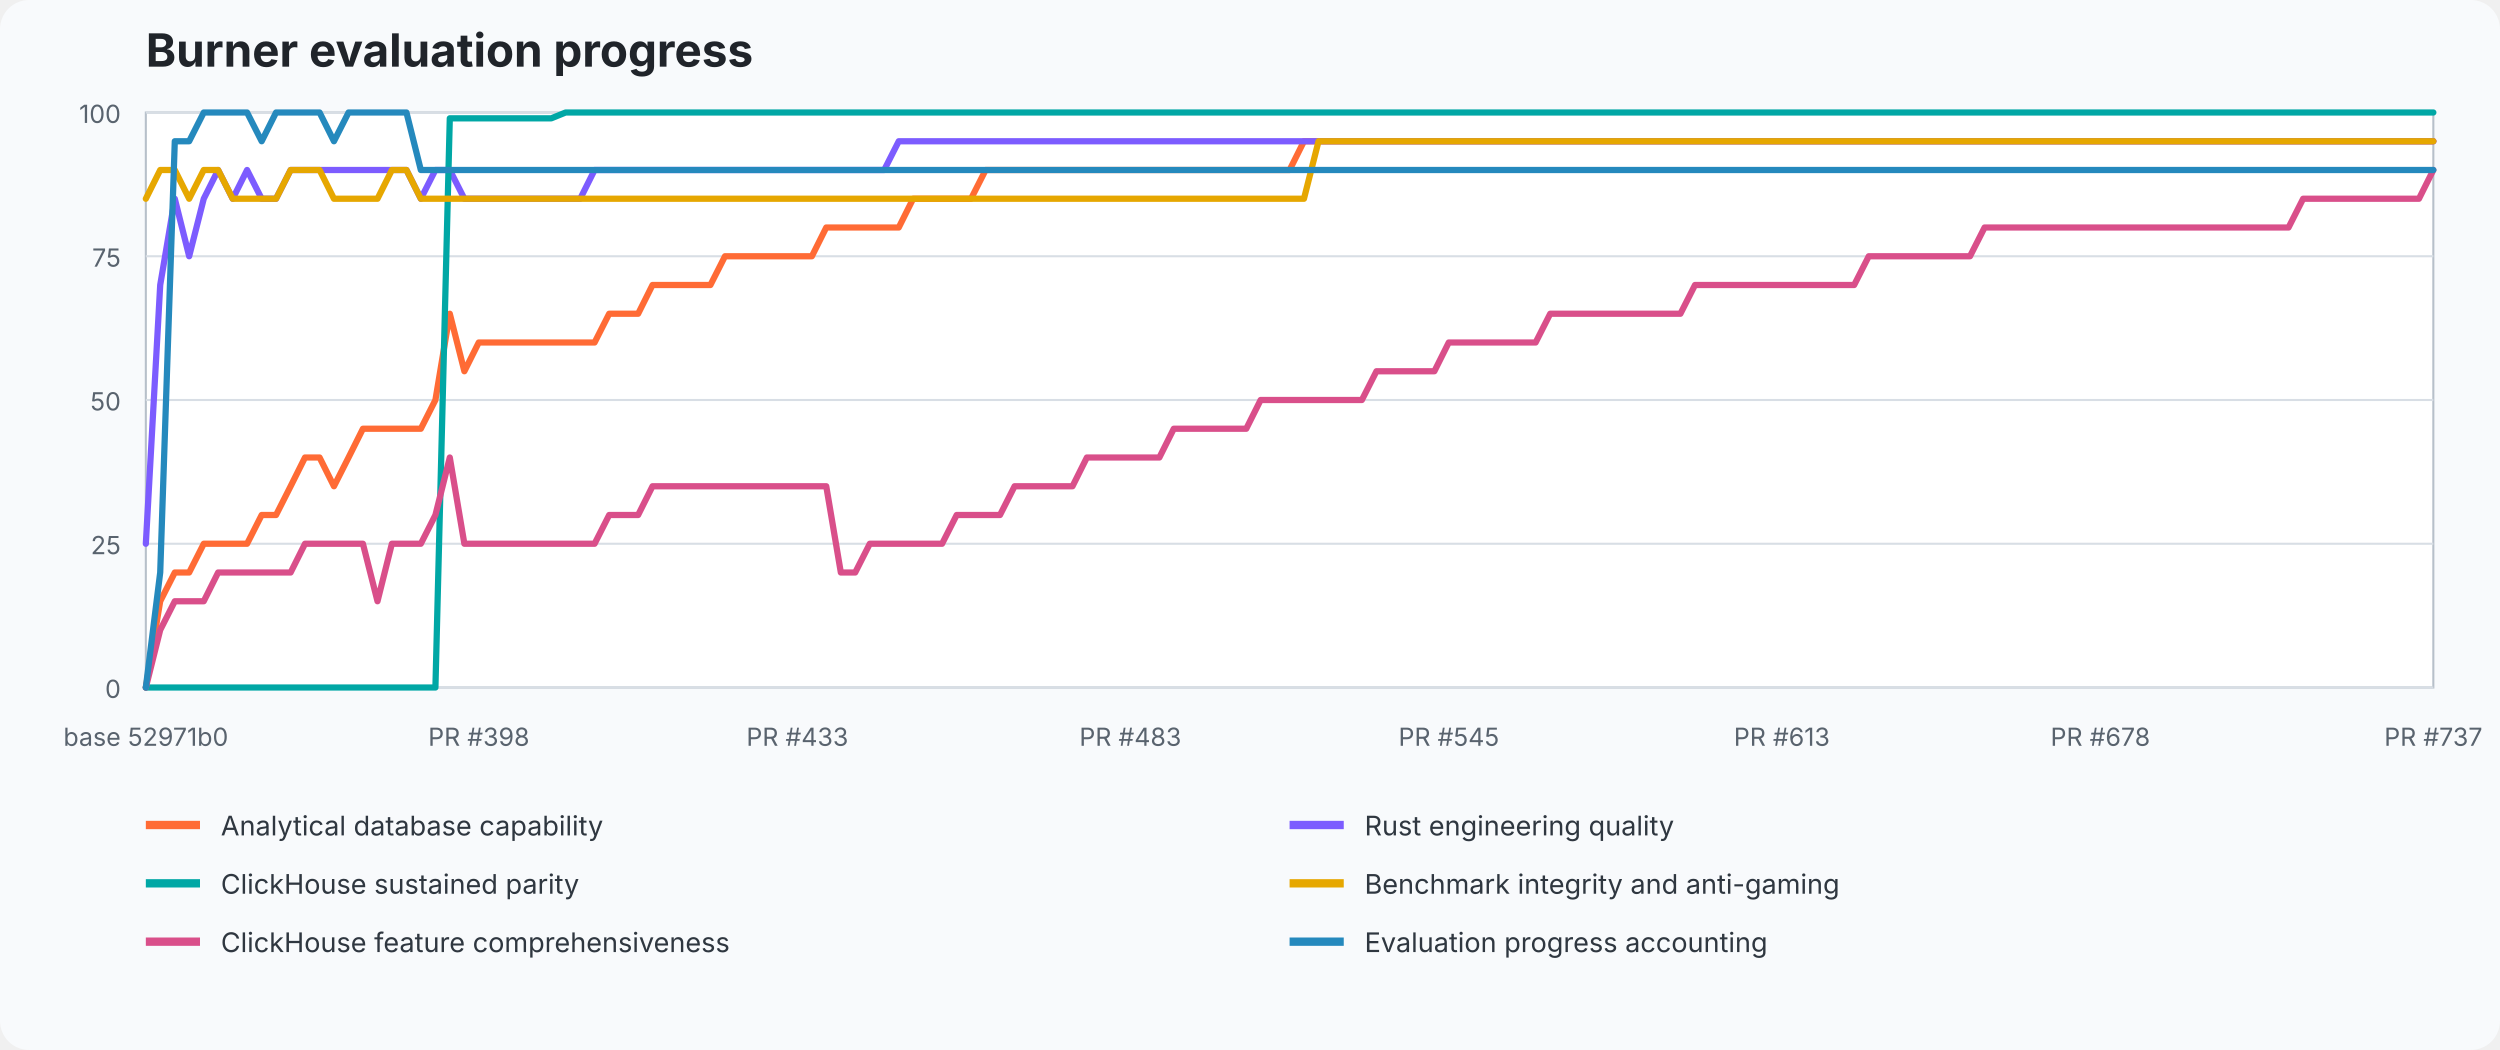
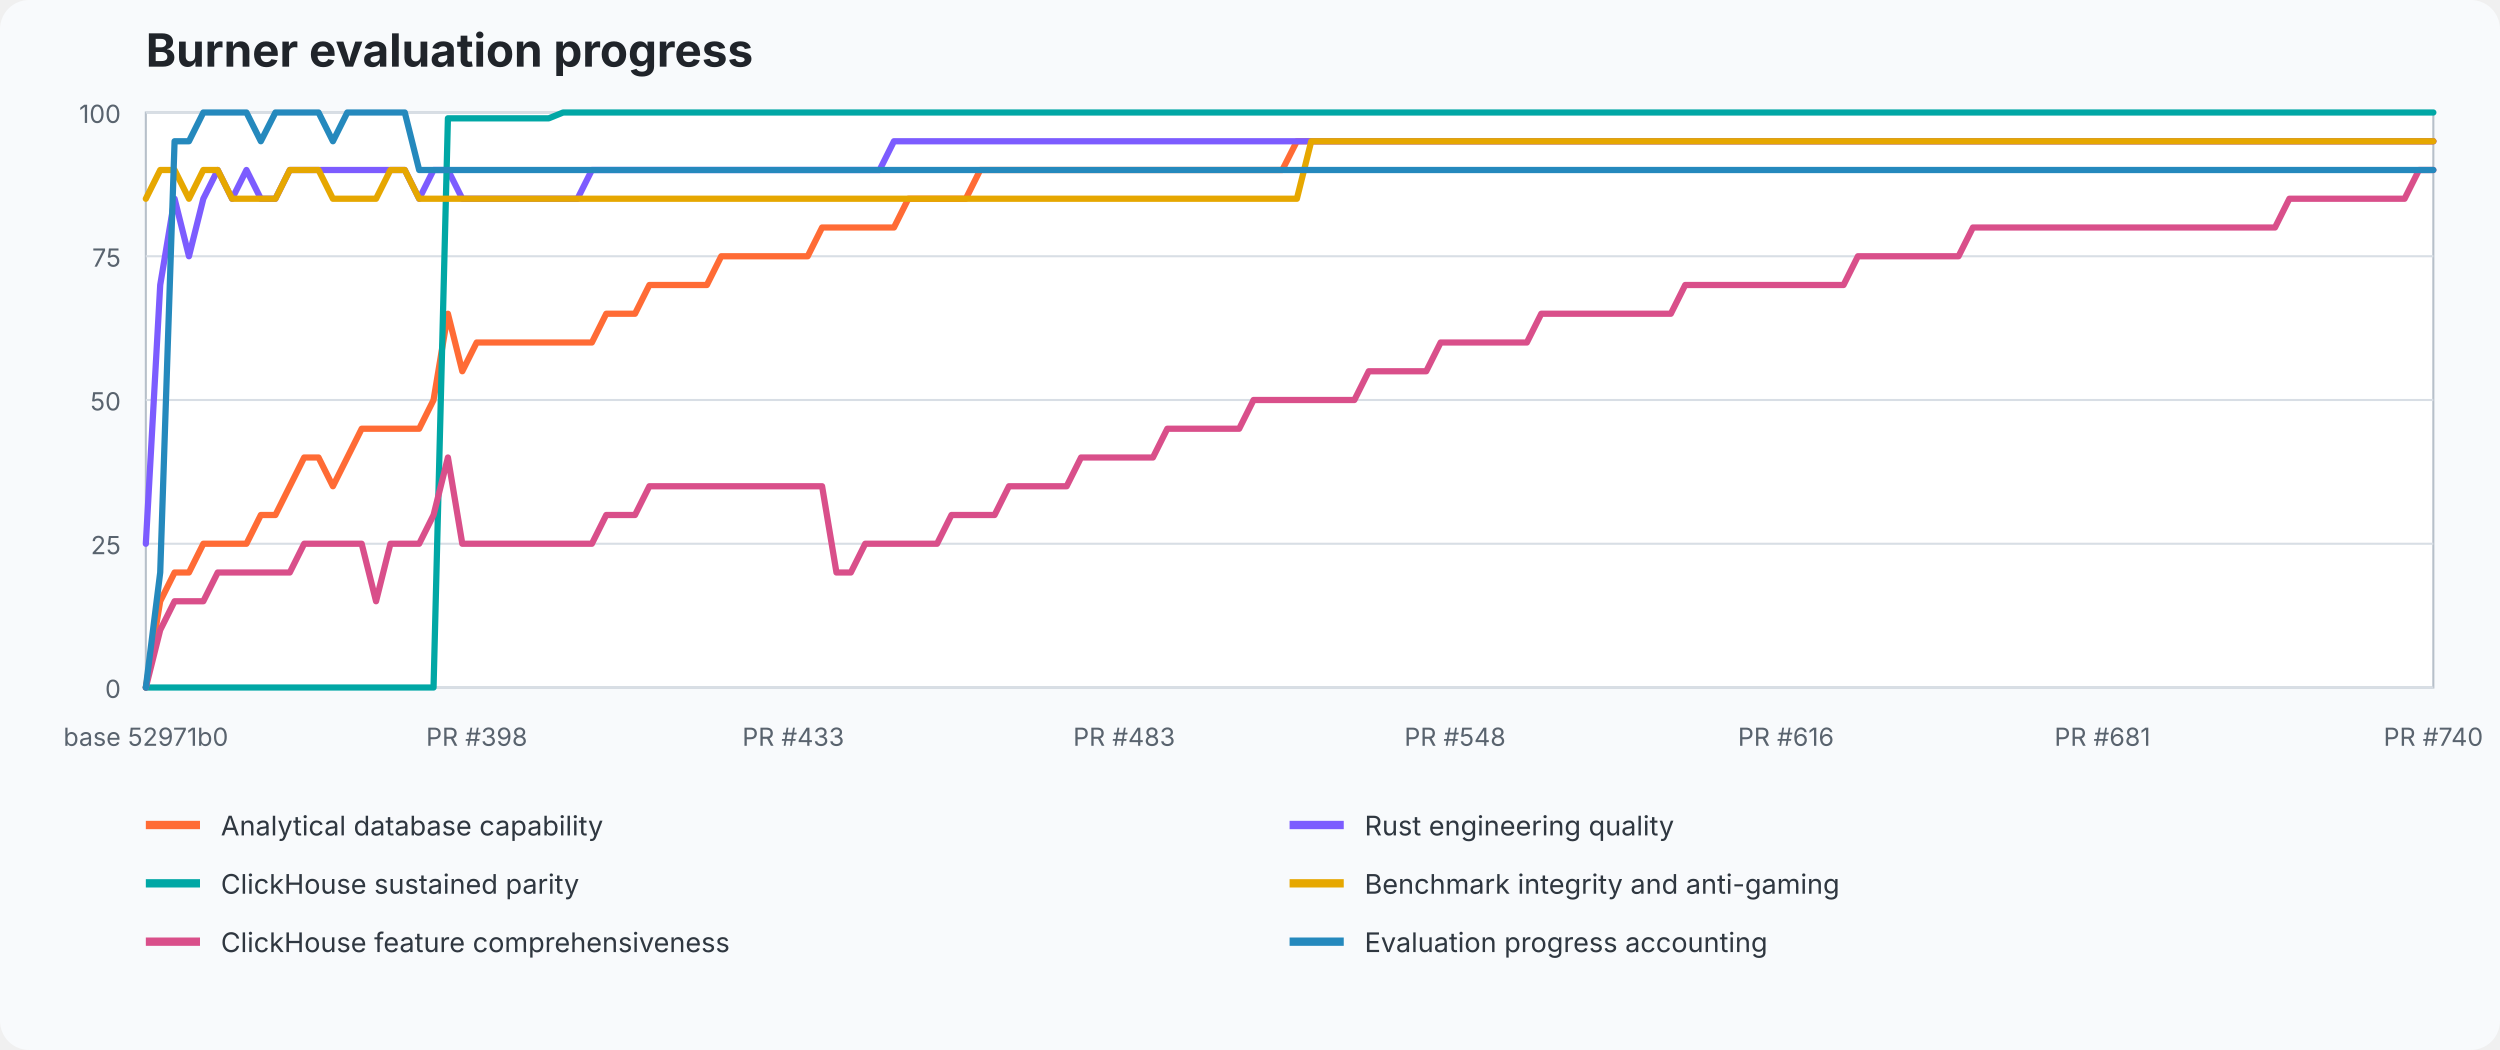
<svg xmlns="http://www.w3.org/2000/svg" width="1200" height="504" viewBox="0 0 1200 504" role="img" aria-labelledby="title desc">
  <style>text{font-family:ui-sans-serif,system-ui,-apple-system,BlinkMacSystemFont,"Segoe UI",sans-serif}.title{font-size:22px;font-weight:700;fill:#20242a}.axis{font-size:12px;fill:#59636e}.legend{font-size:13px;fill:#2f3740}.grid{stroke:#d8dee5;stroke-width:1}.plot{fill:#fff;stroke:#b7c0ca}</style>
  <rect width="100%" height="100%" fill="#f8fafc" rx="14" />
  <text x="70" y="32" class="title">Burner evaluation progress</text>
  <rect x="70" y="54" width="1098" height="276" class="plot" />
  <line x1="70" y1="330" x2="1168" y2="330" class="grid" />
  <text x="58" y="335" text-anchor="end" class="axis">0</text>
  <line x1="70" y1="261" x2="1168" y2="261" class="grid" />
  <text x="58" y="266" text-anchor="end" class="axis">25</text>
  <line x1="70" y1="192" x2="1168" y2="192" class="grid" />
  <text x="58" y="197" text-anchor="end" class="axis">50</text>
  <line x1="70" y1="123" x2="1168" y2="123" class="grid" />
  <text x="58" y="128" text-anchor="end" class="axis">75</text>
  <line x1="70" y1="54" x2="1168" y2="54" class="grid" />
  <text x="58" y="59" text-anchor="end" class="axis">100</text>
-   <polyline points="70.0,330.0 76.9,288.6 83.9,274.8 90.8,274.8 97.8,261.0 104.7,261.0 111.7,261.0 118.6,261.0 125.6,247.2 132.5,247.2 139.5,233.4 146.4,219.6 153.4,219.6 160.3,233.4 167.3,219.6 174.2,205.8 181.2,205.8 188.1,205.8 195.1,205.8 202.0,205.8 209.0,192.0 215.9,150.6 222.9,178.2 229.8,164.4 236.8,164.4 243.7,164.4 250.7,164.4 257.6,164.4 264.6,164.4 271.5,164.4 278.5,164.4 285.4,164.4 292.4,150.6 299.3,150.6 306.3,150.6 313.2,136.8 320.2,136.8 327.1,136.8 334.1,136.8 341.0,136.8 348.0,123.0 354.9,123.0 361.9,123.0 368.8,123.0 375.8,123.0 382.7,123.0 389.7,123.0 396.6,109.2 403.6,109.2 410.5,109.2 417.5,109.2 424.4,109.2 431.4,109.2 438.3,95.4 445.3,95.4 452.2,95.4 459.2,95.4 466.1,95.4 473.1,81.6 480.0,81.6 487.0,81.6 493.9,81.6 500.9,81.6 507.8,81.6 514.8,81.6 521.7,81.6 528.7,81.6 535.6,81.6 542.6,81.6 549.5,81.6 556.5,81.6 563.4,81.6 570.4,81.6 577.3,81.6 584.3,81.6 591.2,81.6 598.2,81.6 605.1,81.6 612.1,81.6 619.0,81.6 625.9,67.8 632.9,67.8 639.8,67.8 646.8,67.8 653.7,67.8 660.7,67.8 667.6,67.8 674.6,67.8 681.5,67.8 688.5,67.8 695.4,67.8 702.4,67.8 709.3,67.8 716.3,67.8 723.2,67.8 730.2,67.8 737.1,67.8 744.1,67.8 751.0,67.8 758.0,67.8 764.9,67.8 771.9,67.8 778.8,67.8 785.8,67.8 792.7,67.8 799.7,67.8 806.6,67.8 813.6,67.8 820.5,67.8 827.5,67.8 834.4,67.8 841.4,67.8 848.3,67.8 855.3,67.8 862.2,67.8 869.2,67.8 876.1,67.8 883.1,67.8 890.0,67.8 897.0,67.8 903.9,67.8 910.9,67.8 917.8,67.8 924.8,67.8 931.7,67.8 938.7,67.8 945.6,67.8 952.6,67.8 959.5,67.8 966.5,67.8 973.4,67.8 980.4,67.8 987.3,67.8 994.3,67.8 1001.2,67.8 1008.2,67.8 1015.1,67.8 1022.1,67.8 1029.0,67.8 1036.0,67.8 1042.9,67.8 1049.9,67.8 1056.8,67.8 1063.8,67.8 1070.7,67.8 1077.7,67.8 1084.6,67.8 1091.6,67.8 1098.5,67.8 1105.5,67.8 1112.4,67.8 1119.4,67.8 1126.3,67.8 1133.3,67.8 1140.2,67.8 1147.2,67.8 1154.1,67.8 1161.1,67.8 1168.0,67.8" fill="none" stroke="#ff6b35" stroke-width="3" stroke-linejoin="round" stroke-linecap="round" />
-   <polyline points="70.0,261.0 76.9,136.8 83.9,95.4 90.8,123.0 97.8,95.4 104.7,81.6 111.7,95.4 118.6,81.6 125.6,95.4 132.5,95.4 139.5,81.6 146.4,81.6 153.4,81.6 160.3,81.6 167.3,81.6 174.2,81.6 181.2,81.6 188.1,81.6 195.1,81.6 202.0,95.4 209.0,81.6 215.9,81.6 222.9,95.4 229.8,95.4 236.8,95.4 243.7,95.4 250.7,95.4 257.6,95.4 264.6,95.4 271.5,95.4 278.5,95.4 285.4,81.6 292.4,81.6 299.3,81.6 306.3,81.6 313.2,81.6 320.2,81.6 327.1,81.6 334.1,81.6 341.0,81.6 348.0,81.6 354.9,81.6 361.9,81.6 368.8,81.6 375.8,81.6 382.7,81.6 389.7,81.6 396.6,81.6 403.6,81.6 410.5,81.6 417.5,81.6 424.4,81.6 431.4,67.8 438.3,67.8 445.3,67.8 452.2,67.8 459.2,67.8 466.1,67.8 473.1,67.8 480.0,67.8 487.0,67.8 493.9,67.8 500.9,67.8 507.8,67.8 514.8,67.8 521.7,67.8 528.7,67.8 535.6,67.8 542.6,67.8 549.5,67.8 556.5,67.8 563.4,67.8 570.4,67.8 577.3,67.8 584.3,67.8 591.2,67.8 598.2,67.8 605.1,67.8 612.1,67.8 619.0,67.8 625.9,67.8 632.9,67.8 639.8,67.8 646.8,67.8 653.7,67.8 660.7,67.8 667.6,67.8 674.6,67.8 681.5,67.8 688.5,67.8 695.4,67.8 702.4,67.8 709.3,67.8 716.3,67.8 723.2,67.8 730.2,67.8 737.1,67.8 744.1,67.8 751.0,67.8 758.0,67.8 764.9,67.8 771.9,67.8 778.8,67.8 785.8,67.8 792.7,67.8 799.7,67.8 806.6,67.8 813.6,67.8 820.5,67.8 827.5,67.8 834.4,67.8 841.4,67.8 848.3,67.8 855.3,67.8 862.2,67.8 869.2,67.8 876.1,67.8 883.1,67.8 890.0,67.8 897.0,67.8 903.9,67.8 910.9,67.8 917.8,67.8 924.8,67.8 931.7,67.8 938.7,67.8 945.6,67.8 952.6,67.8 959.5,67.8 966.5,67.8 973.4,67.8 980.4,67.8 987.3,67.8 994.3,67.8 1001.2,67.8 1008.2,67.8 1015.1,67.8 1022.1,67.8 1029.0,67.8 1036.0,67.8 1042.9,67.8 1049.9,67.8 1056.8,67.8 1063.8,67.8 1070.7,67.8 1077.7,67.8 1084.6,67.8 1091.6,67.8 1098.5,67.8 1105.5,67.8 1112.4,67.8 1119.4,67.8 1126.3,67.8 1133.3,67.8 1140.2,67.8 1147.2,67.8 1154.1,67.8 1161.1,67.8 1168.0,67.8" fill="none" stroke="#7c5cff" stroke-width="3" stroke-linejoin="round" stroke-linecap="round" />
-   <polyline points="70.0,330.0 76.9,330.0 83.9,330.0 90.8,330.0 97.8,330.0 104.7,330.0 111.7,330.0 118.6,330.0 125.6,330.0 132.5,330.0 139.5,330.0 146.4,330.0 153.4,330.0 160.3,330.0 167.3,330.0 174.2,330.0 181.2,330.0 188.1,330.0 195.1,330.0 202.0,330.0 209.0,330.0 215.9,56.8 222.9,56.8 229.8,56.8 236.8,56.8 243.7,56.8 250.7,56.8 257.6,56.8 264.6,56.8 271.5,54.0 278.5,54.0 285.4,54.0 292.4,54.0 299.3,54.0 306.3,54.0 313.2,54.0 320.2,54.0 327.1,54.0 334.1,54.0 341.0,54.0 348.0,54.0 354.9,54.0 361.9,54.0 368.8,54.0 375.8,54.0 382.7,54.0 389.7,54.0 396.6,54.0 403.6,54.0 410.5,54.0 417.5,54.0 424.4,54.0 431.4,54.0 438.3,54.0 445.3,54.0 452.2,54.0 459.2,54.0 466.1,54.0 473.1,54.0 480.0,54.0 487.0,54.0 493.9,54.0 500.9,54.0 507.8,54.0 514.8,54.0 521.7,54.0 528.7,54.0 535.6,54.0 542.6,54.0 549.5,54.0 556.5,54.0 563.4,54.0 570.4,54.0 577.3,54.0 584.3,54.0 591.2,54.0 598.2,54.0 605.1,54.0 612.1,54.0 619.0,54.0 625.9,54.0 632.9,54.0 639.8,54.0 646.8,54.0 653.7,54.0 660.7,54.0 667.6,54.0 674.6,54.0 681.5,54.0 688.5,54.0 695.4,54.0 702.4,54.0 709.3,54.0 716.3,54.0 723.2,54.0 730.2,54.0 737.1,54.0 744.1,54.0 751.0,54.0 758.0,54.0 764.9,54.0 771.9,54.0 778.8,54.0 785.8,54.0 792.7,54.0 799.7,54.0 806.6,54.0 813.6,54.0 820.5,54.0 827.5,54.0 834.4,54.0 841.4,54.0 848.3,54.0 855.3,54.0 862.2,54.0 869.2,54.0 876.1,54.0 883.1,54.0 890.0,54.0 897.0,54.0 903.9,54.0 910.9,54.0 917.8,54.0 924.8,54.0 931.7,54.0 938.7,54.0 945.6,54.0 952.6,54.0 959.5,54.0 966.5,54.0 973.4,54.0 980.4,54.0 987.3,54.0 994.3,54.0 1001.2,54.0 1008.2,54.0 1015.1,54.0 1022.1,54.0 1029.0,54.0 1036.0,54.0 1042.9,54.0 1049.9,54.0 1056.8,54.0 1063.8,54.0 1070.7,54.0 1077.7,54.0 1084.6,54.0 1091.6,54.0 1098.5,54.0 1105.5,54.0 1112.4,54.0 1119.4,54.0 1126.3,54.0 1133.3,54.0 1140.2,54.0 1147.2,54.0 1154.1,54.0 1161.1,54.0 1168.0,54.0" fill="none" stroke="#00a7a5" stroke-width="3" stroke-linejoin="round" stroke-linecap="round" />
-   <polyline points="70.0,95.4 76.9,81.6 83.9,81.6 90.8,95.4 97.8,81.6 104.7,81.6 111.7,95.4 118.6,95.4 125.6,95.4 132.5,95.4 139.5,81.6 146.4,81.6 153.4,81.6 160.3,95.4 167.3,95.4 174.2,95.4 181.2,95.4 188.1,81.6 195.1,81.6 202.0,95.4 209.0,95.4 215.9,95.4 222.9,95.4 229.8,95.4 236.8,95.4 243.7,95.4 250.7,95.4 257.6,95.4 264.6,95.4 271.5,95.4 278.5,95.4 285.4,95.4 292.4,95.4 299.3,95.4 306.3,95.4 313.2,95.4 320.2,95.4 327.1,95.4 334.1,95.4 341.0,95.4 348.0,95.4 354.9,95.4 361.9,95.4 368.8,95.4 375.8,95.4 382.7,95.4 389.7,95.4 396.6,95.4 403.6,95.4 410.5,95.4 417.5,95.4 424.4,95.4 431.4,95.4 438.3,95.4 445.3,95.4 452.2,95.4 459.2,95.4 466.1,95.4 473.1,95.4 480.0,95.4 487.0,95.4 493.9,95.4 500.9,95.4 507.8,95.4 514.8,95.4 521.7,95.4 528.7,95.4 535.6,95.4 542.6,95.4 549.5,95.4 556.5,95.4 563.4,95.4 570.4,95.4 577.3,95.4 584.3,95.4 591.2,95.4 598.2,95.4 605.1,95.4 612.1,95.4 619.0,95.4 625.9,95.4 632.9,67.8 639.8,67.8 646.8,67.8 653.7,67.8 660.7,67.8 667.6,67.8 674.6,67.8 681.5,67.8 688.5,67.8 695.4,67.8 702.4,67.8 709.3,67.8 716.3,67.8 723.2,67.8 730.2,67.8 737.1,67.8 744.1,67.8 751.0,67.8 758.0,67.8 764.9,67.8 771.9,67.8 778.8,67.8 785.8,67.8 792.7,67.8 799.7,67.8 806.6,67.8 813.6,67.8 820.5,67.8 827.5,67.8 834.4,67.8 841.4,67.8 848.3,67.8 855.3,67.8 862.2,67.8 869.2,67.8 876.1,67.8 883.1,67.8 890.0,67.8 897.0,67.8 903.9,67.8 910.9,67.8 917.8,67.8 924.8,67.8 931.7,67.8 938.7,67.8 945.6,67.8 952.6,67.8 959.5,67.8 966.5,67.8 973.4,67.8 980.4,67.8 987.3,67.8 994.3,67.8 1001.2,67.8 1008.2,67.8 1015.1,67.8 1022.1,67.8 1029.0,67.8 1036.0,67.8 1042.9,67.8 1049.9,67.8 1056.8,67.8 1063.8,67.8 1070.7,67.8 1077.7,67.8 1084.6,67.8 1091.6,67.8 1098.5,67.8 1105.5,67.8 1112.4,67.8 1119.4,67.8 1126.3,67.8 1133.3,67.8 1140.2,67.8 1147.2,67.8 1154.1,67.8 1161.1,67.8 1168.0,67.8" fill="none" stroke="#e6a700" stroke-width="3" stroke-linejoin="round" stroke-linecap="round" />
-   <polyline points="70.0,330.0 76.9,302.4 83.9,288.6 90.8,288.6 97.8,288.6 104.7,274.8 111.7,274.8 118.6,274.8 125.6,274.8 132.5,274.8 139.5,274.8 146.4,261.0 153.4,261.0 160.3,261.0 167.3,261.0 174.2,261.0 181.2,288.6 188.1,261.0 195.1,261.0 202.0,261.0 209.0,247.2 215.9,219.6 222.9,261.0 229.8,261.0 236.8,261.0 243.7,261.0 250.7,261.0 257.6,261.0 264.6,261.0 271.5,261.0 278.5,261.0 285.4,261.0 292.4,247.2 299.3,247.2 306.3,247.2 313.2,233.4 320.2,233.4 327.1,233.4 334.1,233.4 341.0,233.4 348.0,233.4 354.9,233.4 361.9,233.4 368.8,233.4 375.8,233.4 382.7,233.4 389.7,233.4 396.6,233.4 403.6,274.8 410.5,274.8 417.5,261.0 424.4,261.0 431.4,261.0 438.3,261.0 445.3,261.0 452.2,261.0 459.2,247.2 466.1,247.2 473.1,247.2 480.0,247.2 487.0,233.4 493.9,233.4 500.9,233.4 507.8,233.4 514.8,233.4 521.7,219.6 528.7,219.6 535.6,219.6 542.6,219.6 549.5,219.6 556.5,219.6 563.4,205.8 570.4,205.8 577.3,205.8 584.3,205.8 591.2,205.8 598.2,205.8 605.1,192.0 612.1,192.0 619.0,192.0 625.9,192.0 632.9,192.0 639.8,192.0 646.8,192.0 653.7,192.0 660.7,178.2 667.6,178.2 674.6,178.2 681.5,178.2 688.5,178.2 695.4,164.4 702.4,164.4 709.3,164.4 716.3,164.4 723.2,164.4 730.2,164.4 737.1,164.4 744.1,150.6 751.0,150.6 758.0,150.6 764.9,150.6 771.9,150.6 778.8,150.6 785.8,150.6 792.7,150.6 799.7,150.6 806.6,150.6 813.6,136.8 820.5,136.8 827.5,136.8 834.4,136.8 841.4,136.8 848.3,136.8 855.3,136.8 862.2,136.8 869.2,136.8 876.1,136.8 883.1,136.8 890.0,136.8 897.0,123.0 903.9,123.0 910.9,123.0 917.8,123.0 924.8,123.0 931.7,123.0 938.7,123.0 945.6,123.0 952.6,109.2 959.5,109.2 966.5,109.2 973.4,109.2 980.4,109.2 987.3,109.2 994.3,109.2 1001.2,109.2 1008.2,109.2 1015.1,109.2 1022.1,109.2 1029.0,109.2 1036.0,109.2 1042.9,109.2 1049.9,109.2 1056.8,109.2 1063.8,109.2 1070.7,109.2 1077.7,109.2 1084.6,109.2 1091.6,109.2 1098.5,109.2 1105.5,95.4 1112.4,95.4 1119.4,95.4 1126.3,95.4 1133.3,95.4 1140.2,95.4 1147.2,95.4 1154.1,95.4 1161.1,95.4 1168.0,81.6" fill="none" stroke="#d94f8a" stroke-width="3" stroke-linejoin="round" stroke-linecap="round" />
-   <polyline points="70.0,330.0 76.9,274.8 83.9,67.8 90.8,67.8 97.8,54.0 104.7,54.0 111.7,54.0 118.6,54.0 125.6,67.8 132.5,54.0 139.5,54.0 146.4,54.0 153.4,54.0 160.3,67.8 167.3,54.0 174.2,54.0 181.2,54.0 188.1,54.0 195.1,54.0 202.0,81.6 209.0,81.6 215.9,81.6 222.9,81.6 229.8,81.6 236.8,81.6 243.7,81.6 250.7,81.6 257.6,81.6 264.6,81.6 271.5,81.6 278.5,81.6 285.4,81.6 292.4,81.6 299.3,81.6 306.3,81.6 313.2,81.6 320.2,81.6 327.1,81.6 334.1,81.6 341.0,81.6 348.0,81.6 354.9,81.6 361.9,81.6 368.8,81.6 375.8,81.6 382.7,81.6 389.7,81.6 396.6,81.6 403.6,81.6 410.5,81.6 417.5,81.6 424.4,81.6 431.4,81.6 438.3,81.6 445.3,81.6 452.2,81.6 459.2,81.6 466.1,81.6 473.1,81.6 480.0,81.6 487.0,81.6 493.9,81.6 500.9,81.6 507.8,81.6 514.8,81.6 521.7,81.6 528.7,81.6 535.6,81.6 542.6,81.6 549.5,81.6 556.5,81.6 563.4,81.6 570.4,81.6 577.3,81.6 584.3,81.6 591.2,81.6 598.2,81.6 605.1,81.6 612.1,81.6 619.0,81.6 625.9,81.6 632.9,81.6 639.8,81.6 646.8,81.6 653.7,81.6 660.7,81.6 667.6,81.6 674.6,81.6 681.5,81.6 688.5,81.6 695.4,81.6 702.4,81.6 709.3,81.6 716.3,81.6 723.2,81.6 730.2,81.6 737.1,81.6 744.1,81.6 751.0,81.6 758.0,81.6 764.9,81.6 771.9,81.6 778.8,81.6 785.8,81.6 792.7,81.6 799.7,81.6 806.6,81.6 813.6,81.6 820.5,81.6 827.5,81.6 834.4,81.6 841.4,81.6 848.3,81.6 855.3,81.6 862.2,81.6 869.2,81.6 876.1,81.6 883.1,81.6 890.0,81.6 897.0,81.6 903.9,81.6 910.9,81.6 917.8,81.6 924.8,81.6 931.7,81.6 938.7,81.6 945.6,81.6 952.6,81.6 959.5,81.6 966.5,81.6 973.4,81.6 980.4,81.6 987.3,81.6 994.3,81.6 1001.2,81.6 1008.2,81.6 1015.1,81.6 1022.1,81.6 1029.0,81.6 1036.0,81.6 1042.9,81.6 1049.9,81.6 1056.8,81.6 1063.8,81.6 1070.7,81.6 1077.7,81.6 1084.6,81.6 1091.6,81.6 1098.5,81.6 1105.5,81.6 1112.4,81.6 1119.4,81.6 1126.3,81.6 1133.3,81.6 1140.2,81.6 1147.2,81.6 1154.1,81.6 1161.1,81.6 1168.0,81.6" fill="none" stroke="#2589bd" stroke-width="3" stroke-linejoin="round" stroke-linecap="round" />
+   <polyline points="70.0,330.0 76.9,288.6 83.8,274.8 90.7,274.8 97.6,261.0 104.5,261.0 111.4,261.0 118.3,261.0 125.2,247.2 132.2,247.2 139.1,233.4 146.0,219.6 152.9,219.6 159.8,233.4 166.7,219.6 173.6,205.8 180.5,205.8 187.4,205.8 194.3,205.8 201.2,205.8 208.1,192.0 215.0,150.6 221.9,178.2 228.8,164.4 235.7,164.4 242.6,164.4 249.5,164.4 256.5,164.4 263.4,164.4 270.3,164.4 277.2,164.4 284.1,164.4 291.0,150.6 297.9,150.6 304.8,150.6 311.7,136.8 318.6,136.8 325.5,136.8 332.4,136.8 339.3,136.8 346.2,123.0 353.1,123.0 360.0,123.0 366.9,123.0 373.8,123.0 380.8,123.0 387.7,123.0 394.6,109.2 401.5,109.2 408.4,109.2 415.3,109.2 422.2,109.2 429.1,109.2 436.0,95.4 442.9,95.4 449.8,95.4 456.7,95.4 463.6,95.4 470.5,81.6 477.4,81.6 484.3,81.6 491.2,81.6 498.2,81.6 505.1,81.6 512.0,81.6 518.9,81.6 525.8,81.6 532.7,81.6 539.6,81.6 546.5,81.6 553.4,81.6 560.3,81.6 567.2,81.6 574.1,81.6 581.0,81.6 587.9,81.6 594.8,81.6 601.7,81.6 608.6,81.6 615.5,81.6 622.5,67.8 629.4,67.8 636.3,67.8 643.2,67.8 650.1,67.8 657.0,67.8 663.9,67.8 670.8,67.8 677.7,67.8 684.6,67.8 691.5,67.8 698.4,67.8 705.3,67.8 712.2,67.8 719.1,67.8 726.0,67.8 732.9,67.8 739.8,67.8 746.8,67.8 753.7,67.8 760.6,67.8 767.5,67.8 774.4,67.8 781.3,67.8 788.2,67.8 795.1,67.8 802.0,67.8 808.9,67.8 815.8,67.8 822.7,67.8 829.6,67.8 836.5,67.8 843.4,67.8 850.3,67.8 857.2,67.8 864.2,67.8 871.1,67.8 878.0,67.8 884.9,67.8 891.8,67.8 898.7,67.8 905.6,67.8 912.5,67.8 919.4,67.8 926.3,67.8 933.2,67.8 940.1,67.8 947.0,67.8 953.9,67.8 960.8,67.8 967.7,67.8 974.6,67.8 981.5,67.8 988.5,67.8 995.4,67.8 1002.3,67.8 1009.2,67.8 1016.1,67.8 1023.0,67.8 1029.9,67.8 1036.8,67.8 1043.7,67.8 1050.6,67.8 1057.5,67.8 1064.4,67.8 1071.3,67.8 1078.2,67.8 1085.1,67.8 1092.0,67.8 1098.9,67.8 1105.8,67.8 1112.8,67.8 1119.7,67.8 1126.6,67.8 1133.5,67.8 1140.4,67.8 1147.3,67.8 1154.2,67.8 1161.1,67.8 1168.0,67.8" fill="none" stroke="#ff6b35" stroke-width="3" stroke-linejoin="round" stroke-linecap="round" />
+   <polyline points="70.0,261.0 76.9,136.8 83.8,95.4 90.7,123.0 97.6,95.4 104.5,81.6 111.4,95.4 118.3,81.6 125.2,95.4 132.2,95.4 139.1,81.6 146.0,81.6 152.9,81.6 159.8,81.6 166.7,81.6 173.6,81.6 180.5,81.6 187.4,81.6 194.3,81.6 201.2,95.4 208.1,81.6 215.0,81.6 221.9,95.4 228.8,95.4 235.7,95.4 242.6,95.4 249.5,95.4 256.5,95.4 263.4,95.4 270.3,95.4 277.2,95.4 284.1,81.6 291.0,81.6 297.9,81.6 304.8,81.6 311.7,81.6 318.6,81.6 325.5,81.6 332.4,81.6 339.3,81.6 346.2,81.6 353.1,81.6 360.0,81.6 366.9,81.6 373.8,81.6 380.8,81.6 387.7,81.6 394.6,81.6 401.5,81.6 408.4,81.6 415.3,81.6 422.2,81.6 429.1,67.8 436.0,67.8 442.9,67.8 449.8,67.8 456.7,67.8 463.6,67.8 470.5,67.8 477.4,67.8 484.3,67.8 491.2,67.8 498.2,67.8 505.1,67.8 512.0,67.8 518.9,67.8 525.8,67.8 532.7,67.8 539.6,67.8 546.5,67.8 553.4,67.8 560.3,67.8 567.2,67.8 574.1,67.8 581.0,67.8 587.9,67.8 594.8,67.8 601.7,67.8 608.6,67.8 615.5,67.8 622.5,67.8 629.4,67.8 636.3,67.8 643.2,67.8 650.1,67.8 657.0,67.8 663.9,67.8 670.8,67.8 677.7,67.8 684.6,67.8 691.5,67.8 698.4,67.8 705.3,67.8 712.2,67.8 719.1,67.8 726.0,67.8 732.9,67.8 739.8,67.8 746.8,67.8 753.7,67.8 760.6,67.8 767.5,67.8 774.4,67.8 781.3,67.8 788.2,67.8 795.1,67.8 802.0,67.8 808.9,67.8 815.8,67.8 822.7,67.8 829.6,67.8 836.5,67.8 843.4,67.8 850.3,67.8 857.2,67.8 864.2,67.8 871.1,67.8 878.0,67.8 884.9,67.8 891.8,67.8 898.7,67.8 905.6,67.8 912.5,67.8 919.4,67.8 926.3,67.8 933.2,67.8 940.1,67.8 947.0,67.8 953.9,67.8 960.8,67.8 967.7,67.8 974.6,67.8 981.5,67.8 988.5,67.8 995.4,67.8 1002.3,67.8 1009.2,67.8 1016.1,67.8 1023.0,67.8 1029.9,67.8 1036.8,67.8 1043.7,67.8 1050.6,67.8 1057.5,67.8 1064.4,67.8 1071.3,67.8 1078.2,67.8 1085.1,67.8 1092.0,67.8 1098.9,67.8 1105.8,67.8 1112.8,67.8 1119.7,67.8 1126.6,67.8 1133.5,67.8 1140.4,67.8 1147.3,67.8 1154.2,67.8 1161.1,67.8 1168.0,67.8" fill="none" stroke="#7c5cff" stroke-width="3" stroke-linejoin="round" stroke-linecap="round" />
+   <polyline points="70.0,330.0 76.9,330.0 83.8,330.0 90.7,330.0 97.6,330.0 104.5,330.0 111.4,330.0 118.3,330.0 125.2,330.0 132.2,330.0 139.1,330.0 146.0,330.0 152.9,330.0 159.8,330.0 166.7,330.0 173.6,330.0 180.5,330.0 187.4,330.0 194.3,330.0 201.2,330.0 208.1,330.0 215.0,56.8 221.9,56.8 228.8,56.8 235.7,56.8 242.6,56.8 249.5,56.8 256.5,56.8 263.4,56.8 270.3,54.0 277.2,54.0 284.1,54.0 291.0,54.0 297.9,54.0 304.8,54.0 311.7,54.0 318.6,54.0 325.5,54.0 332.4,54.0 339.3,54.0 346.2,54.0 353.1,54.0 360.0,54.0 366.9,54.0 373.8,54.0 380.8,54.0 387.7,54.0 394.6,54.0 401.5,54.0 408.4,54.0 415.3,54.0 422.2,54.0 429.1,54.0 436.0,54.0 442.9,54.0 449.8,54.0 456.7,54.0 463.6,54.0 470.5,54.0 477.4,54.0 484.3,54.0 491.2,54.0 498.2,54.0 505.1,54.0 512.0,54.0 518.9,54.0 525.8,54.0 532.7,54.0 539.6,54.0 546.5,54.0 553.4,54.0 560.3,54.0 567.2,54.0 574.1,54.0 581.0,54.0 587.9,54.0 594.8,54.0 601.7,54.0 608.6,54.0 615.5,54.0 622.5,54.0 629.4,54.0 636.3,54.0 643.2,54.0 650.1,54.0 657.0,54.0 663.9,54.0 670.8,54.0 677.7,54.0 684.6,54.0 691.5,54.0 698.4,54.0 705.3,54.0 712.2,54.0 719.1,54.0 726.0,54.0 732.9,54.0 739.8,54.0 746.8,54.0 753.7,54.0 760.6,54.0 767.5,54.0 774.4,54.0 781.3,54.0 788.2,54.0 795.1,54.0 802.0,54.0 808.9,54.0 815.8,54.0 822.7,54.0 829.6,54.0 836.5,54.0 843.4,54.0 850.3,54.0 857.2,54.0 864.2,54.0 871.1,54.0 878.0,54.0 884.9,54.0 891.8,54.0 898.7,54.0 905.6,54.0 912.5,54.0 919.4,54.0 926.3,54.0 933.2,54.0 940.1,54.0 947.0,54.0 953.9,54.0 960.8,54.0 967.7,54.0 974.6,54.0 981.5,54.0 988.5,54.0 995.4,54.0 1002.3,54.0 1009.2,54.0 1016.1,54.0 1023.0,54.0 1029.9,54.0 1036.8,54.0 1043.7,54.0 1050.6,54.0 1057.5,54.0 1064.4,54.0 1071.3,54.0 1078.2,54.0 1085.1,54.0 1092.0,54.0 1098.9,54.0 1105.8,54.0 1112.8,54.0 1119.7,54.0 1126.6,54.0 1133.5,54.0 1140.4,54.0 1147.3,54.0 1154.2,54.0 1161.1,54.0 1168.0,54.0" fill="none" stroke="#00a7a5" stroke-width="3" stroke-linejoin="round" stroke-linecap="round" />
+   <polyline points="70.0,95.4 76.9,81.6 83.8,81.6 90.7,95.4 97.6,81.6 104.5,81.6 111.4,95.4 118.3,95.4 125.2,95.4 132.2,95.4 139.1,81.6 146.0,81.6 152.9,81.6 159.8,95.4 166.7,95.4 173.6,95.4 180.5,95.4 187.4,81.6 194.3,81.6 201.2,95.4 208.1,95.4 215.0,95.4 221.9,95.4 228.8,95.4 235.7,95.4 242.6,95.4 249.5,95.4 256.5,95.4 263.4,95.4 270.3,95.4 277.2,95.4 284.1,95.4 291.0,95.4 297.9,95.4 304.8,95.4 311.7,95.4 318.6,95.4 325.5,95.4 332.4,95.4 339.3,95.4 346.2,95.4 353.1,95.4 360.0,95.4 366.9,95.4 373.8,95.4 380.8,95.4 387.7,95.4 394.6,95.4 401.5,95.4 408.4,95.4 415.3,95.4 422.2,95.4 429.1,95.4 436.0,95.4 442.9,95.4 449.8,95.4 456.7,95.4 463.6,95.4 470.5,95.4 477.4,95.4 484.3,95.4 491.2,95.4 498.2,95.4 505.1,95.4 512.0,95.4 518.9,95.4 525.8,95.4 532.7,95.4 539.6,95.4 546.5,95.4 553.4,95.4 560.3,95.4 567.2,95.4 574.1,95.4 581.0,95.4 587.9,95.4 594.8,95.4 601.7,95.4 608.6,95.4 615.5,95.4 622.5,95.4 629.4,67.8 636.3,67.8 643.2,67.8 650.1,67.8 657.0,67.8 663.9,67.8 670.8,67.8 677.7,67.8 684.6,67.8 691.5,67.8 698.4,67.8 705.3,67.8 712.2,67.8 719.1,67.8 726.0,67.8 732.9,67.8 739.8,67.8 746.8,67.8 753.7,67.8 760.6,67.8 767.5,67.8 774.4,67.8 781.3,67.8 788.2,67.8 795.1,67.8 802.0,67.8 808.9,67.8 815.8,67.8 822.7,67.8 829.6,67.8 836.5,67.8 843.4,67.8 850.3,67.8 857.2,67.8 864.2,67.8 871.1,67.8 878.0,67.8 884.9,67.8 891.8,67.8 898.7,67.8 905.6,67.8 912.5,67.8 919.4,67.8 926.3,67.8 933.2,67.8 940.1,67.8 947.0,67.8 953.9,67.8 960.8,67.8 967.7,67.8 974.6,67.8 981.5,67.8 988.5,67.8 995.4,67.8 1002.3,67.8 1009.2,67.8 1016.1,67.8 1023.0,67.8 1029.9,67.8 1036.8,67.8 1043.7,67.8 1050.6,67.8 1057.5,67.8 1064.4,67.8 1071.3,67.8 1078.2,67.8 1085.1,67.8 1092.0,67.8 1098.9,67.8 1105.8,67.8 1112.8,67.8 1119.7,67.8 1126.6,67.8 1133.5,67.8 1140.4,67.8 1147.3,67.8 1154.2,67.8 1161.1,67.8 1168.0,67.8" fill="none" stroke="#e6a700" stroke-width="3" stroke-linejoin="round" stroke-linecap="round" />
+   <polyline points="70.0,330.0 76.9,302.4 83.8,288.6 90.7,288.6 97.6,288.6 104.5,274.8 111.4,274.8 118.3,274.8 125.2,274.8 132.2,274.8 139.1,274.8 146.0,261.0 152.9,261.0 159.8,261.0 166.7,261.0 173.6,261.0 180.5,288.6 187.4,261.0 194.3,261.0 201.2,261.0 208.1,247.2 215.0,219.6 221.9,261.0 228.8,261.0 235.7,261.0 242.6,261.0 249.5,261.0 256.5,261.0 263.4,261.0 270.3,261.0 277.2,261.0 284.1,261.0 291.0,247.2 297.9,247.2 304.8,247.2 311.7,233.4 318.6,233.4 325.5,233.4 332.4,233.4 339.3,233.4 346.2,233.4 353.1,233.4 360.0,233.4 366.9,233.4 373.8,233.4 380.8,233.4 387.7,233.4 394.6,233.4 401.5,274.8 408.4,274.8 415.3,261.0 422.2,261.0 429.1,261.0 436.0,261.0 442.9,261.0 449.8,261.0 456.7,247.2 463.6,247.2 470.5,247.2 477.4,247.2 484.3,233.4 491.2,233.4 498.2,233.4 505.1,233.4 512.0,233.4 518.9,219.6 525.8,219.6 532.7,219.6 539.6,219.6 546.5,219.6 553.4,219.6 560.3,205.8 567.2,205.8 574.1,205.8 581.0,205.8 587.9,205.8 594.8,205.8 601.7,192.0 608.6,192.0 615.5,192.0 622.5,192.0 629.4,192.0 636.3,192.0 643.2,192.0 650.1,192.0 657.0,178.2 663.9,178.2 670.8,178.2 677.7,178.2 684.6,178.2 691.5,164.4 698.4,164.4 705.3,164.4 712.2,164.4 719.1,164.4 726.0,164.4 732.9,164.4 739.8,150.6 746.8,150.6 753.7,150.6 760.6,150.6 767.5,150.6 774.4,150.6 781.3,150.6 788.2,150.6 795.1,150.6 802.0,150.6 808.9,136.8 815.8,136.8 822.7,136.8 829.6,136.8 836.5,136.8 843.4,136.8 850.3,136.8 857.2,136.8 864.2,136.8 871.1,136.8 878.0,136.8 884.9,136.8 891.8,123.0 898.7,123.0 905.6,123.0 912.5,123.0 919.4,123.0 926.3,123.0 933.2,123.0 940.1,123.0 947.0,109.2 953.9,109.2 960.8,109.2 967.7,109.2 974.6,109.2 981.5,109.2 988.5,109.2 995.4,109.2 1002.3,109.2 1009.2,109.2 1016.1,109.2 1023.0,109.2 1029.9,109.2 1036.8,109.2 1043.7,109.2 1050.6,109.2 1057.5,109.2 1064.4,109.2 1071.3,109.2 1078.2,109.2 1085.1,109.2 1092.0,109.2 1098.9,95.4 1105.8,95.4 1112.8,95.4 1119.7,95.4 1126.6,95.4 1133.5,95.4 1140.4,95.4 1147.3,95.4 1154.2,95.4 1161.1,81.6 1168.0,81.6" fill="none" stroke="#d94f8a" stroke-width="3" stroke-linejoin="round" stroke-linecap="round" />
+   <polyline points="70.0,330.0 76.9,274.8 83.8,67.8 90.7,67.8 97.6,54.0 104.5,54.0 111.4,54.0 118.3,54.0 125.2,67.8 132.2,54.0 139.1,54.0 146.0,54.0 152.9,54.0 159.8,67.8 166.7,54.0 173.6,54.0 180.5,54.0 187.4,54.0 194.3,54.0 201.2,81.6 208.1,81.6 215.0,81.6 221.9,81.6 228.8,81.6 235.7,81.6 242.6,81.6 249.5,81.6 256.5,81.6 263.4,81.6 270.3,81.6 277.2,81.6 284.1,81.6 291.0,81.6 297.9,81.6 304.8,81.6 311.7,81.6 318.6,81.6 325.5,81.6 332.4,81.6 339.3,81.6 346.2,81.6 353.1,81.6 360.0,81.6 366.9,81.6 373.8,81.6 380.8,81.6 387.7,81.6 394.6,81.6 401.5,81.6 408.4,81.6 415.3,81.6 422.2,81.6 429.1,81.6 436.0,81.6 442.9,81.6 449.8,81.6 456.7,81.6 463.6,81.6 470.5,81.6 477.4,81.6 484.3,81.6 491.2,81.6 498.2,81.6 505.1,81.6 512.0,81.6 518.9,81.6 525.8,81.6 532.7,81.6 539.6,81.6 546.5,81.6 553.4,81.6 560.3,81.6 567.2,81.6 574.1,81.6 581.0,81.6 587.9,81.6 594.8,81.6 601.7,81.6 608.6,81.6 615.5,81.6 622.5,81.6 629.4,81.6 636.3,81.6 643.2,81.6 650.1,81.6 657.0,81.6 663.9,81.6 670.8,81.6 677.7,81.6 684.6,81.6 691.5,81.6 698.4,81.6 705.3,81.6 712.2,81.6 719.1,81.6 726.0,81.6 732.9,81.6 739.8,81.6 746.8,81.6 753.7,81.6 760.6,81.6 767.5,81.6 774.4,81.6 781.3,81.6 788.2,81.6 795.1,81.6 802.0,81.6 808.9,81.6 815.8,81.6 822.7,81.6 829.6,81.6 836.5,81.6 843.4,81.6 850.3,81.6 857.2,81.6 864.2,81.6 871.1,81.6 878.0,81.6 884.9,81.6 891.8,81.6 898.7,81.6 905.6,81.6 912.5,81.6 919.4,81.6 926.3,81.6 933.2,81.6 940.1,81.6 947.0,81.6 953.9,81.6 960.8,81.6 967.7,81.6 974.6,81.6 981.5,81.6 988.5,81.6 995.4,81.6 1002.3,81.6 1009.2,81.6 1016.1,81.6 1023.0,81.6 1029.9,81.6 1036.8,81.6 1043.7,81.6 1050.6,81.6 1057.5,81.6 1064.4,81.6 1071.3,81.6 1078.2,81.6 1085.1,81.6 1092.0,81.6 1098.9,81.6 1105.8,81.6 1112.8,81.6 1119.7,81.6 1126.6,81.6 1133.5,81.6 1140.4,81.6 1147.3,81.6 1154.2,81.6 1161.1,81.6 1168.0,81.6" fill="none" stroke="#2589bd" stroke-width="3" stroke-linejoin="round" stroke-linecap="round" />
  <text x="70" y="358" text-anchor="middle" class="axis">base 52971b0</text>
-   <text x="229.835" y="358" text-anchor="middle" class="axis">PR #398</text>
-   <text x="382.722" y="358" text-anchor="middle" class="axis">PR #433</text>
-   <text x="542.557" y="358" text-anchor="middle" class="axis">PR #483</text>
-   <text x="695.443" y="358" text-anchor="middle" class="axis">PR #545</text>
-   <text x="855.278" y="358" text-anchor="middle" class="axis">PR #613</text>
-   <text x="1008.165" y="358" text-anchor="middle" class="axis">PR #678</text>
-   <text x="1168" y="358" text-anchor="middle" class="axis">PR #737</text>
+   <text x="228.83" y="358" text-anchor="middle" class="axis">PR #398</text>
+   <text x="380.755" y="358" text-anchor="middle" class="axis">PR #433</text>
+   <text x="539.585" y="358" text-anchor="middle" class="axis">PR #483</text>
+   <text x="698.415" y="358" text-anchor="middle" class="axis">PR #548</text>
+   <text x="857.245" y="358" text-anchor="middle" class="axis">PR #616</text>
+   <text x="1009.17" y="358" text-anchor="middle" class="axis">PR #681</text>
+   <text x="1168" y="358" text-anchor="middle" class="axis">PR #740</text>
  <line x1="70" y1="396" x2="96" y2="396" stroke="#ff6b35" stroke-width="4" />
  <text x="106" y="401" class="legend">Analytical database capability</text>
  <line x1="619" y1="396" x2="645" y2="396" stroke="#7c5cff" stroke-width="4" />
  <text x="655" y="401" class="legend">Rust engineering quality</text>
  <line x1="70" y1="424" x2="96" y2="424" stroke="#00a7a5" stroke-width="4" />
  <text x="106" y="429" class="legend">ClickHouse sustained parity</text>
  <line x1="619" y1="424" x2="645" y2="424" stroke="#e6a700" stroke-width="4" />
  <text x="655" y="429" class="legend">Benchmark integrity and anti-gaming</text>
  <line x1="70" y1="452" x2="96" y2="452" stroke="#d94f8a" stroke-width="4" />
  <text x="106" y="457" class="legend">ClickHouse feature comprehensiveness</text>
  <line x1="619" y1="452" x2="645" y2="452" stroke="#2589bd" stroke-width="4" />
  <text x="655" y="457" class="legend">Evaluation progress accounting</text>
</svg>
